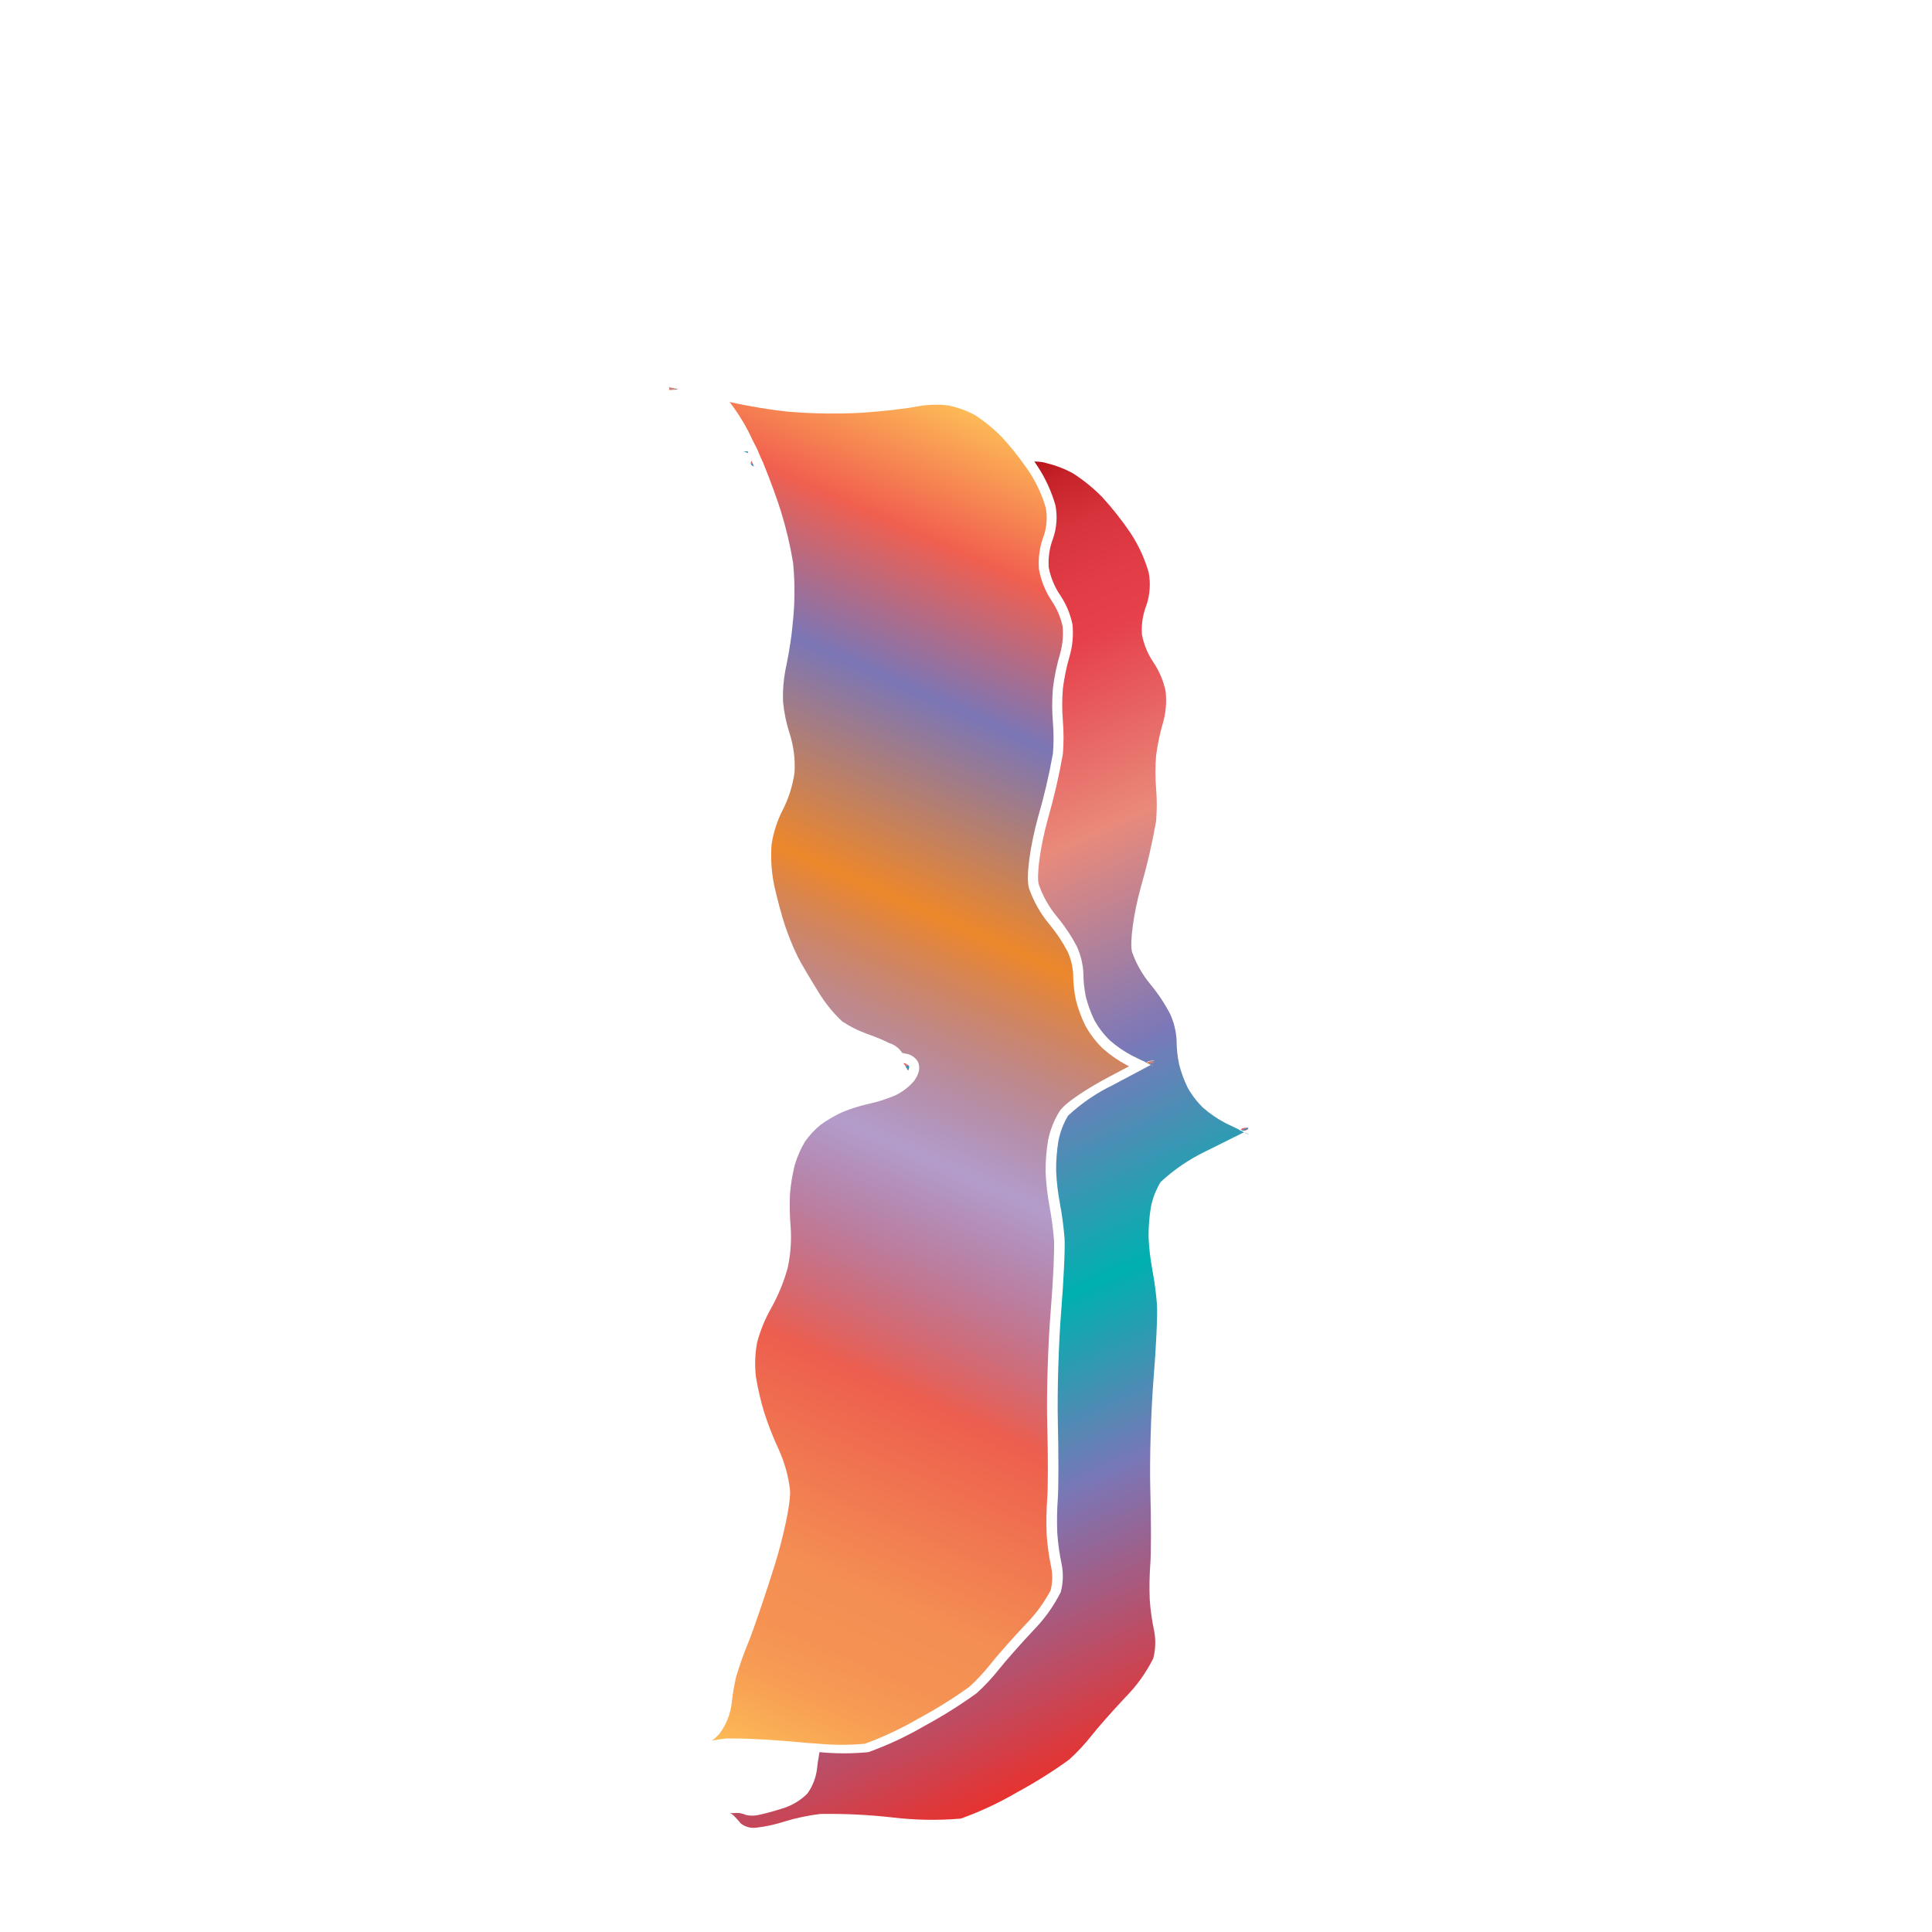
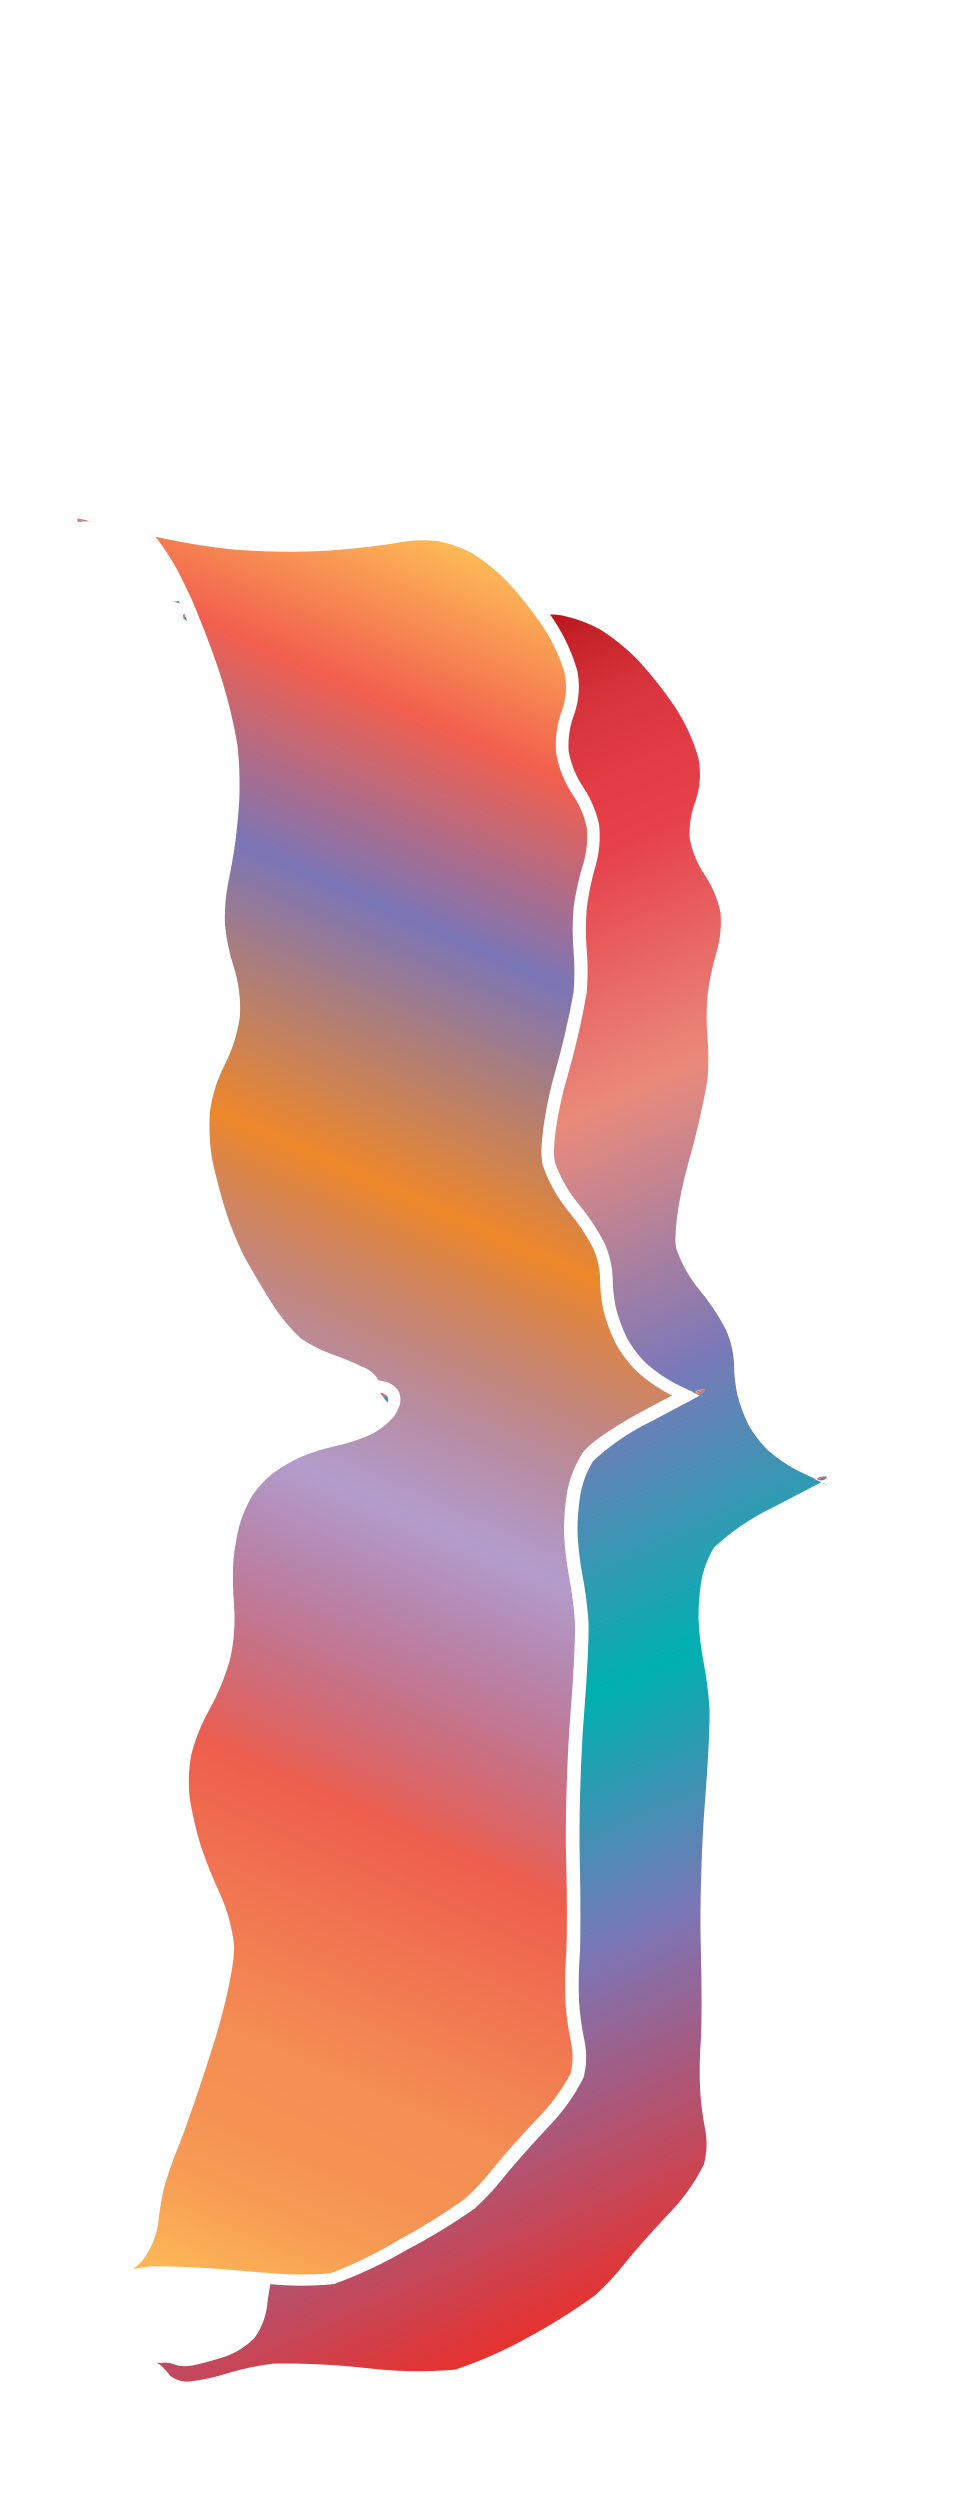
- <svg xmlns="http://www.w3.org/2000/svg" xmlns:xlink="http://www.w3.org/1999/xlink" width="200" height="200" viewBox="0 0 200 200">
+ <svg xmlns="http://www.w3.org/2000/svg" xmlns:xlink="http://www.w3.org/1999/xlink" width="77.36" height="200" viewBox="0 0 77.36 200">
  <defs>
-     <linearGradient id="a" x1="60.48" y1="174.23" x2="115.98" y2="49.58" gradientUnits="userSpaceOnUse">
+     <linearGradient id="a" x1="-2.6" y1="175.61" x2="52.9" y2="50.95" gradientUnits="userSpaceOnUse">
      <stop offset="0" stop-color="#fdba56" />
      <stop offset=".02" stop-color="#fbb055" />
      <stop offset=".06" stop-color="#f79d54" />
      <stop offset=".1" stop-color="#f59253" />
      <stop offset=".15" stop-color="#f48e53" />
      <stop offset=".3" stop-color="#ed5e4e" />
      <stop offset=".47" stop-color="#683a96" stop-opacity=".5" />
      <stop offset=".64" stop-color="#ed872b" />
      <stop offset=".79" stop-color="#7b76b6" />
      <stop offset=".9" stop-color="#f15f4f" />
      <stop offset="1" stop-color="#fdba56" />
    </linearGradient>
-     <linearGradient id="c" x1="69.6" y1="40.53" x2="69.79" y2="40.1" xlink:href="#a" />
-     <linearGradient id="d" x1="119.02" y1="110.17" x2="119.23" y2="109.7" xlink:href="#a" />
-     <linearGradient id="b" x1="93.72" y1="109.97" x2="94.1" y2="110.81" gradientUnits="userSpaceOnUse">
+     <linearGradient id="c" x1="6.52" y1="41.91" x2="6.71" y2="41.48" xlink:href="#a" />
+     <linearGradient id="d" x1="55.95" y1="111.54" x2="56.15" y2="111.08" xlink:href="#a" />
+     <linearGradient id="b" x1="30.65" y1="111.35" x2="31.02" y2="112.19" gradientUnits="userSpaceOnUse">
      <stop offset="0" stop-color="#b7151b" />
      <stop offset=".02" stop-color="#c52229" />
      <stop offset=".06" stop-color="#d7333c" />
      <stop offset=".11" stop-color="#e23d47" />
      <stop offset=".15" stop-color="#e6404b" />
      <stop offset=".3" stop-color="#e98a7b" />
      <stop offset=".47" stop-color="#7c78b8" />
      <stop offset=".64" stop-color="#00b0b0" />
      <stop offset=".79" stop-color="#7b76b6" />
      <stop offset="1" stop-color="#e7322f" />
    </linearGradient>
-     <linearGradient id="e" x1="70.77" y1="63.94" x2="121.77" y2="178.49" xlink:href="#b" />
-     <linearGradient id="f" x1="77.71" y1="47.76" x2="77.96" y2="48.32" xlink:href="#b" />
-     <linearGradient id="g" x1="76.73" y1="46.59" x2="76.97" y2="47.13" xlink:href="#b" />
-     <linearGradient id="h" x1="128.96" y1="117.12" x2="129.14" y2="117.53" xlink:href="#b" />
-     <linearGradient id="i" x1="128.2" y1="116.83" x2="128.21" y2="116.86" xlink:href="#b" />
-     <linearGradient id="j" x1="128.78" y1="116.73" x2="128.92" y2="117.04" xlink:href="#b" />
+     <linearGradient id="e" x1="7.69" y1="65.31" x2="58.69" y2="179.87" xlink:href="#b" />
+     <linearGradient id="f" x1="14.63" y1="49.14" x2="14.88" y2="49.7" xlink:href="#b" />
+     <linearGradient id="g" x1="13.66" y1="47.96" x2="13.9" y2="48.51" xlink:href="#b" />
+     <linearGradient id="h" x1="65.88" y1="118.5" x2="66.06" y2="118.91" xlink:href="#b" />
+     <linearGradient id="i" x1="65.12" y1="118.21" x2="65.13" y2="118.23" xlink:href="#b" />
+     <linearGradient id="j" x1="65.7" y1="118.11" x2="65.84" y2="118.41" xlink:href="#b" />
  </defs>
-   <path d="M78.39 46.51l.35.83.26.56c.78 1.93 1.5 3.9 1.87 5.13a40 40 0 0 1 1.23 5.22 29.18 29.18 0 0 1 .13 3.75c0 1-.17 2.65-.29 3.67s-.41 2.66-.63 3.67a14.6 14.6 0 0 0-.25 3.3 15.39 15.39 0 0 0 .69 3.32 11 11 0 0 1 .5 4 12.27 12.27 0 0 1-1.28 4 11.58 11.58 0 0 0-1.1 3.5 15.69 15.69 0 0 0 .26 4.13c.28 1.28.78 3.16 1.12 4.19A28.06 28.06 0 0 0 82.56 99c.4.79 1.41 2.49 2.23 3.8a14.11 14.11 0 0 0 2.4 2.94 11.81 11.81 0 0 0 2.42 1.23c.86.3 1.95.74 2.42 1A2.46 2.46 0 0 1 93.4 109l.38.08a1.72 1.72 0 0 1 1.24.83 1.59 1.59 0 0 1 0 1.28 3.08 3.08 0 0 1-.42.74 5.94 5.94 0 0 1-1.9 1.45 14.88 14.88 0 0 1-2.81.9 17 17 0 0 0-2.7.85 13.52 13.52 0 0 0-2.23 1.3 8.58 8.58 0 0 0-1.63 1.75 10.73 10.73 0 0 0-1.05 2.4 18.67 18.67 0 0 0-.5 3 26.27 26.27 0 0 0 .07 3.48 14.94 14.94 0 0 1-.31 4.19 18.48 18.48 0 0 1-1.69 4.13 15.2 15.2 0 0 0-1.48 3.62 12 12 0 0 0-.12 3.51 29.53 29.53 0 0 0 .86 3.71 34.12 34.12 0 0 0 1.48 3.78 14.14 14.14 0 0 1 1.19 4.22c.11 1.38-.72 5-1.56 7.73-.94 3-2.16 6.59-2.72 8a36.53 36.53 0 0 0-1.3 3.65 23.3 23.3 0 0 0-.46 2.73 6.52 6.52 0 0 1-1.25 3.13 4.86 4.86 0 0 1-.79.73c.53-.1 1-.18 1.44-.22h1c1.63 0 4.35.17 6.55.38.69.07 1.39.12 2.07.16a25.76 25.76 0 0 0 4.78 0 35 35 0 0 0 5.58-2.63 47.74 47.74 0 0 0 5.21-3.25 19.63 19.63 0 0 0 2.18-2.33c.63-.81 2.24-2.64 3.6-4.08a15.38 15.38 0 0 0 2.65-3.58 5.46 5.46 0 0 0 .07-2.35 24.3 24.3 0 0 1-.48-3.41 33.18 33.18 0 0 1 .06-3.78c.08-1 .09-4.5 0-7.6s.08-8.44.35-11.66c.28-3.41.41-6.61.35-7.47a33.91 33.91 0 0 0-.46-3.48 24.73 24.73 0 0 1-.41-3.55 19.15 19.15 0 0 1 .26-3.31 9.12 9.12 0 0 1 1.19-3c.66-1 3.36-2.62 5-3.49l2.19-1.16-.2-.1a12.71 12.71 0 0 1-2.53-1.75 10 10 0 0 1-1.82-2.4 13.72 13.72 0 0 1-.95-2.6 13.46 13.46 0 0 1-.29-2.73 6.65 6.65 0 0 0-.57-2.29 16.6 16.6 0 0 0-1.93-2.88 11.91 11.91 0 0 1-2.07-3.68c-.36-1.27.19-4.63.92-7.29A64 64 0 0 0 109 78a20 20 0 0 0 0-3.19 21.28 21.28 0 0 1 0-3.59 22.53 22.53 0 0 1 .75-3.58 7.69 7.69 0 0 0 .25-2.8 7.47 7.47 0 0 0-1.08-2.56 8.68 8.68 0 0 1-1.37-3.37 8 8 0 0 1 .53-3.53 5.8 5.8 0 0 0 .18-2.81 13.86 13.86 0 0 0-1.72-3.73l-.31-.45a30.79 30.79 0 0 0-2.53-3.16 16.36 16.36 0 0 0-2.79-2.27 9.9 9.9 0 0 0-2.81-1 10.64 10.64 0 0 0-3.07.1c-1 .21-3.53.51-5.69.66a55.21 55.21 0 0 1-7.82-.11c-1.59-.16-3.94-.54-6-1a19.88 19.88 0 0 1 2.41 4z" fill="url(#a)" />
-   <path d="M69.27 40.38l1-.07-1-.23a1.4 1.4 0 0 1 0 .3z" fill="url(#c)" />
-   <path d="M119.43 110c.18-.14.05-.22-.29-.16s-.49.17-.33.26a.62.62 0 0 0 .62-.1z" fill="url(#d)" />
-   <path d="M94.11 110.34a.94.94 0 0 0-.57-.28l.12.2.34.57a.72.72 0 0 0 .11-.49z" fill="url(#b)" />
-   <path d="M128.78 117.21l-.33-.16a1.19 1.19 0 0 1-.29-.17s-.62-.28-1.32-.63a11.75 11.75 0 0 1-2.3-1.58 9 9 0 0 1-1.61-2.11 12.92 12.92 0 0 1-.87-2.38 12.46 12.46 0 0 1-.26-2.49 7.52 7.52 0 0 0-.67-2.73 17.52 17.52 0 0 0-2.07-3.1 10.94 10.94 0 0 1-1.87-3.31c-.26-.92.15-4 .92-6.75a65 65 0 0 0 1.57-6.8 21.1 21.1 0 0 0 0-3.39 20.38 20.38 0 0 1 0-3.39 21.72 21.72 0 0 1 .71-3.39 8.64 8.64 0 0 0 .28-3.25 8.44 8.44 0 0 0-1.26-3 7.68 7.68 0 0 1-1.2-2.91 7.07 7.07 0 0 1 .46-3 6.7 6.7 0 0 0 .24-3.41 14.83 14.83 0 0 0-1.87-4.07 32.42 32.42 0 0 0-2.95-3.74 17.32 17.32 0 0 0-3-2.44 11 11 0 0 0-2.78-1.07l-.31-.09a7.61 7.61 0 0 0-.93-.08l.32.47a14.83 14.83 0 0 1 1.87 4.07 6.7 6.7 0 0 1-.24 3.41 7.07 7.07 0 0 0-.46 3 7.68 7.68 0 0 0 1.2 2.91 8.44 8.44 0 0 1 1.26 3 8.64 8.64 0 0 1-.28 3.25 21.72 21.72 0 0 0-.71 3.39 20.38 20.38 0 0 0 0 3.39 21.1 21.1 0 0 1 0 3.39 65 65 0 0 1-1.57 6.78c-.77 2.8-1.19 5.83-.92 6.75a10.94 10.94 0 0 0 1.87 3.31 17.52 17.52 0 0 1 2.07 3.1 7.52 7.52 0 0 1 .67 2.73 12.46 12.46 0 0 0 .26 2.49 12.92 12.92 0 0 0 .87 2.38 9 9 0 0 0 1.61 2.11 11.75 11.75 0 0 0 2.3 1.58c.7.35 1.29.63 1.32.63a1.19 1.19 0 0 0 .29.17l.33.16-3.9 2.07a18.87 18.87 0 0 0-4.66 3.18 8.09 8.09 0 0 0-1 2.59 18.28 18.28 0 0 0-.24 3.11 23.79 23.79 0 0 0 .39 3.38 34.49 34.49 0 0 1 .48 3.6c.07 1-.09 4.44-.35 7.62s-.42 8.37-.34 11.55.07 6.64 0 7.7a32.14 32.14 0 0 0-.06 3.65 23.12 23.12 0 0 0 .45 3.23 6.38 6.38 0 0 1-.09 2.89 15.73 15.73 0 0 1-2.87 4c-1.33 1.42-2.92 3.22-3.53 4a20.44 20.44 0 0 1-2.31 2.47 48.57 48.57 0 0 1-5.37 3.37 35 35 0 0 1-5.83 2.73 25.7 25.7 0 0 1-5.07 0c-.06.33-.11.67-.16 1s-.07.5-.09.71a5.58 5.58 0 0 1-1 2.58 6.17 6.17 0 0 1-2.58 1.54c-.86.28-2 .58-2.51.68a3 3 0 0 1-1.25 0 3.38 3.38 0 0 0-.64-.2 3.48 3.48 0 0 0-.68 0h-.44.08a1.16 1.16 0 0 1 .44.31 8.36 8.36 0 0 1 .68.76 2.14 2.14 0 0 0 1.53.45 14.84 14.84 0 0 0 3-.65 21.74 21.74 0 0 1 3.72-.78 58.76 58.76 0 0 1 7.36.35 34.9 34.9 0 0 0 7.18.13 35 35 0 0 0 5.83-2.73 48.57 48.57 0 0 0 5.37-3.37 20.44 20.44 0 0 0 2.31-2.47c.61-.79 2.2-2.59 3.53-4a15.73 15.73 0 0 0 2.87-4 6.38 6.38 0 0 0 .09-2.89 23.12 23.12 0 0 1-.45-3.23 32.14 32.14 0 0 1 .06-3.65c.09-1.06.09-4.52 0-7.7s.08-8.37.34-11.55.42-6.6.35-7.62a34.49 34.49 0 0 0-.48-3.6 23.79 23.79 0 0 1-.39-3.38 18.28 18.28 0 0 1 .24-3.11 8.09 8.09 0 0 1 1-2.59 18.87 18.87 0 0 1 4.66-3.18zm-9.32-6.78c.19.11.18.11 0 0a2 2 0 0 1-.35-.2 2.14 2.14 0 0 1 .34.2zm-1-.53zm.33.17c-.16-.09 0-.21.33-.26s.47 0 .29.16a.62.62 0 0 1-.6.1z" fill="url(#e)" />
-   <path d="M77.78 47.78c-.17.22 0 .42.27.51l-.23-.56z" fill="url(#f)" />
-   <path d="M77.47 46.91l-.09-.21a2.89 2.89 0 0 1-.57.08h-.48.67a2.48 2.48 0 0 1 .47.13z" fill="url(#g)" />
-   <path d="M129.16 117.37a2.14 2.14 0 0 0-.37-.18 2 2 0 0 0 .35.2c.21.1.21.09.02-.02z" fill="url(#h)" />
-   <path d="M128.21 116.84s.01.01 0 0z" fill="url(#i)" />
-   <path d="M129.15 116.91c.18-.14.05-.22-.29-.16s-.49.17-.33.26a.62.62 0 0 0 .62-.1z" fill="url(#j)" />
+   <path d="M15.31 47.89l.35.83.23.57c.78 1.93 1.5 3.9 1.87 5.13A40 40 0 0 1 19 59.63a29.18 29.18 0 0 1 .16 3.71c0 1-.17 2.65-.29 3.67s-.41 2.66-.63 3.67A14.6 14.6 0 0 0 18 74a15.39 15.39 0 0 0 .69 3.32 11 11 0 0 1 .5 4 12.27 12.27 0 0 1-1.28 4 11.58 11.58 0 0 0-1.1 3.5A15.69 15.69 0 0 0 17 92.9c.28 1.28.78 3.16 1.12 4.19a28.06 28.06 0 0 0 1.33 3.26c.4.79 1.41 2.49 2.23 3.8a14.11 14.11 0 0 0 2.4 2.94 11.81 11.81 0 0 0 2.42 1.23c.86.3 1.95.74 2.42 1a2.46 2.46 0 0 1 1.36 1.1l.38.08a1.72 1.72 0 0 1 1.24.83 1.59 1.59 0 0 1 0 1.28 3.08 3.08 0 0 1-.42.74 5.94 5.94 0 0 1-1.9 1.45 14.88 14.88 0 0 1-2.81.9 17 17 0 0 0-2.7.85 13.52 13.52 0 0 0-2.23 1.3 8.58 8.58 0 0 0-1.63 1.75 10.73 10.73 0 0 0-1.05 2.4 18.67 18.67 0 0 0-.5 3 26.27 26.27 0 0 0 .07 3.48 14.94 14.94 0 0 1-.31 4.19 18.48 18.48 0 0 1-1.69 4.13 15.2 15.2 0 0 0-1.43 3.58 12 12 0 0 0-.12 3.51 29.53 29.53 0 0 0 .86 3.71 34.12 34.12 0 0 0 1.49 3.74 14.14 14.14 0 0 1 1.19 4.22c.11 1.38-.72 5-1.56 7.73-.94 3-2.16 6.59-2.72 8a36.53 36.53 0 0 0-1.3 3.65 23.3 23.3 0 0 0-.46 2.73 6.52 6.52 0 0 1-1.25 3.13 4.86 4.86 0 0 1-.79.73c.53-.1 1-.18 1.44-.22h1c1.63 0 4.35.17 6.55.38.69.07 1.39.12 2.07.16a25.76 25.76 0 0 0 4.78 0 35 35 0 0 0 5.52-2.71 47.74 47.74 0 0 0 5.21-3.25 19.63 19.63 0 0 0 2.18-2.33c.63-.81 2.24-2.64 3.6-4.08a15.38 15.38 0 0 0 2.65-3.58 5.46 5.46 0 0 0 .07-2.35 24.3 24.3 0 0 1-.48-3.41 33.18 33.18 0 0 1 .06-3.78c.08-1 .09-4.5 0-7.6s.08-8.44.35-11.66c.28-3.41.41-6.61.35-7.47a33.91 33.91 0 0 0-.46-3.48 24.73 24.73 0 0 1-.41-3.55 19.15 19.15 0 0 1 .26-3.31 9.12 9.12 0 0 1 1.19-3c.66-1 3.36-2.62 5-3.49l2.19-1.16-.2-.1a12.71 12.71 0 0 1-2.53-1.75 10 10 0 0 1-1.82-2.4 13.72 13.72 0 0 1-.95-2.6 13.46 13.46 0 0 1-.26-2.69 6.65 6.65 0 0 0-.57-2.29 16.6 16.6 0 0 0-1.93-2.88 11.91 11.91 0 0 1-2.07-3.68c-.36-1.27.19-4.63.92-7.29a64 64 0 0 0 1.54-6.61 20 20 0 0 0 0-3.19 21.28 21.28 0 0 1 0-3.59 22.53 22.53 0 0 1 .8-3.57 7.69 7.69 0 0 0 .25-2.8 7.47 7.47 0 0 0-1.08-2.56 8.68 8.68 0 0 1-1.37-3.37 8 8 0 0 1 .51-3.56 5.8 5.8 0 0 0 .18-2.81 13.86 13.86 0 0 0-1.72-3.73l-.31-.45a30.79 30.79 0 0 0-2.53-3.16 16.36 16.36 0 0 0-2.79-2.27 9.9 9.9 0 0 0-2.81-1 10.64 10.64 0 0 0-3.07.1c-1 .21-3.53.51-5.69.66a55.21 55.21 0 0 1-7.82-.11c-1.59-.16-3.94-.54-6-1a19.88 19.88 0 0 1 2.41 4z" fill="url(#a)" />
+   <path d="M6.19 41.76l1-.07-1-.23a1.4 1.4 0 0 1 0 .3z" fill="url(#c)" />
+   <path d="M56.36 111.35c.18-.14.05-.22-.29-.16s-.49.17-.33.26a.62.62 0 0 0 .62-.1z" fill="url(#d)" />
+   <path d="M31 111.71a.94.94 0 0 0-.57-.28l.12.2.45.58a.72.72 0 0 0 0-.5z" fill="url(#b)" />
+   <path d="M65.7 118.58l-.33-.16a1.19 1.19 0 0 1-.29-.17s-.62-.28-1.32-.63a11.75 11.75 0 0 1-2.3-1.58 9 9 0 0 1-1.61-2.11 12.92 12.92 0 0 1-.87-2.38 12.46 12.46 0 0 1-.26-2.49 7.52 7.52 0 0 0-.67-2.73 17.52 17.52 0 0 0-2.07-3.1 10.94 10.94 0 0 1-1.87-3.31c-.26-.92.15-4 .92-6.75a65 65 0 0 0 1.57-6.78 21.1 21.1 0 0 0 0-3.39 20.38 20.38 0 0 1 0-3.39 21.72 21.72 0 0 1 .71-3.39 8.64 8.64 0 0 0 .33-3.22 8.44 8.44 0 0 0-1.26-3 7.68 7.68 0 0 1-1.2-2.91 7.07 7.07 0 0 1 .46-3 6.7 6.7 0 0 0 .24-3.41A14.83 14.83 0 0 0 54 56.56a32.42 32.42 0 0 0-2.95-3.74 17.32 17.32 0 0 0-3-2.44 11 11 0 0 0-2.78-1.07l-.38-.09a7.61 7.61 0 0 0-.89-.07l.32.47a14.83 14.83 0 0 1 1.87 4.07 6.7 6.7 0 0 1-.24 3.41 7.07 7.07 0 0 0-.46 3 7.68 7.68 0 0 0 1.18 2.9 8.44 8.44 0 0 1 1.26 3 8.64 8.64 0 0 1-.28 3.25 21.72 21.72 0 0 0-.71 3.39 20.38 20.38 0 0 0 0 3.39 21.1 21.1 0 0 1 0 3.39 65 65 0 0 1-1.57 6.78c-.82 2.8-1.24 5.8-.97 6.8a10.94 10.94 0 0 0 1.87 3.31 17.52 17.52 0 0 1 2.07 3.1 7.52 7.52 0 0 1 .67 2.73 12.46 12.46 0 0 0 .26 2.49 12.92 12.92 0 0 0 .87 2.38 9 9 0 0 0 1.61 2.11 11.75 11.75 0 0 0 2.3 1.58c.7.35 1.29.63 1.32.63a1.19 1.19 0 0 0 .29.17l.34.14-3.9 2.07a18.87 18.87 0 0 0-4.66 3.18 8.09 8.09 0 0 0-1 2.59 18.28 18.28 0 0 0-.24 3.11 23.79 23.79 0 0 0 .39 3.38 34.49 34.49 0 0 1 .48 3.6c.07 1-.09 4.44-.35 7.62s-.42 8.37-.34 11.55.07 6.64 0 7.7a32.14 32.14 0 0 0-.06 3.65 23.12 23.12 0 0 0 .45 3.23 6.38 6.38 0 0 1-.09 2.89 15.73 15.73 0 0 1-2.87 4c-1.33 1.42-2.92 3.22-3.53 4a20.44 20.44 0 0 1-2.31 2.47 48.57 48.57 0 0 1-5.45 3.32 35 35 0 0 1-5.83 2.73 25.7 25.7 0 0 1-5.07 0c-.06.33-.11.67-.16 1s-.07.5-.09.71a5.58 5.58 0 0 1-1 2.58 6.17 6.17 0 0 1-2.43 1.53c-.86.28-2 .58-2.51.68a3 3 0 0 1-1.25 0 3.38 3.38 0 0 0-.64-.2 3.48 3.48 0 0 0-.68 0h-.44.08a1.16 1.16 0 0 1 .45.28 8.36 8.36 0 0 1 .68.76 2.14 2.14 0 0 0 1.53.45 14.84 14.84 0 0 0 3-.65 21.74 21.74 0 0 1 3.72-.78 58.76 58.76 0 0 1 7.36.35 34.9 34.9 0 0 0 7.18.13 35 35 0 0 0 5.81-2.57 48.57 48.57 0 0 0 5.37-3.37 20.44 20.44 0 0 0 2.31-2.47c.61-.79 2.2-2.59 3.53-4a15.73 15.73 0 0 0 2.87-4 6.38 6.38 0 0 0 .09-2.89A23.12 23.12 0 0 1 56 167a32.14 32.14 0 0 1 .06-3.65c.09-1.06.09-4.52 0-7.7s.08-8.37.34-11.55.42-6.6.35-7.62a34.49 34.49 0 0 0-.48-3.6 23.79 23.79 0 0 1-.39-3.38 18.28 18.28 0 0 1 .24-3.11 8.09 8.09 0 0 1 1-2.59 18.87 18.87 0 0 1 4.66-3.18zm-9.32-6.78c.19.11.18.11 0 0a2 2 0 0 1-.35-.2 2.14 2.14 0 0 1 .34.21zm-1-.53zm.33.17c-.16-.09 0-.21.33-.26s.47 0 .29.16a.62.62 0 0 1-.6.11z" fill="url(#e)" />
+   <path d="M14.7 49.15c-.17.22 0 .42.27.51l-.23-.56z" fill="url(#f)" />
+   <path d="M14.39 48.28l-.09-.21a2.89 2.89 0 0 1-.57.08h-.48.67a2.48 2.48 0 0 1 .47.13z" fill="url(#g)" />
+   <path d="M66.08 118.75a2.14 2.14 0 0 0-.37-.18 2 2 0 0 0 .35.2c.21.09.22.09.02-.02z" fill="url(#h)" />
+   <path d="M65.13 118.21s.01.01 0 0z" fill="url(#i)" />
+   <path d="M66.07 118.29c.18-.14.05-.22-.29-.16s-.49.17-.33.26a.62.62 0 0 0 .62-.1z" fill="url(#j)" />
</svg>
